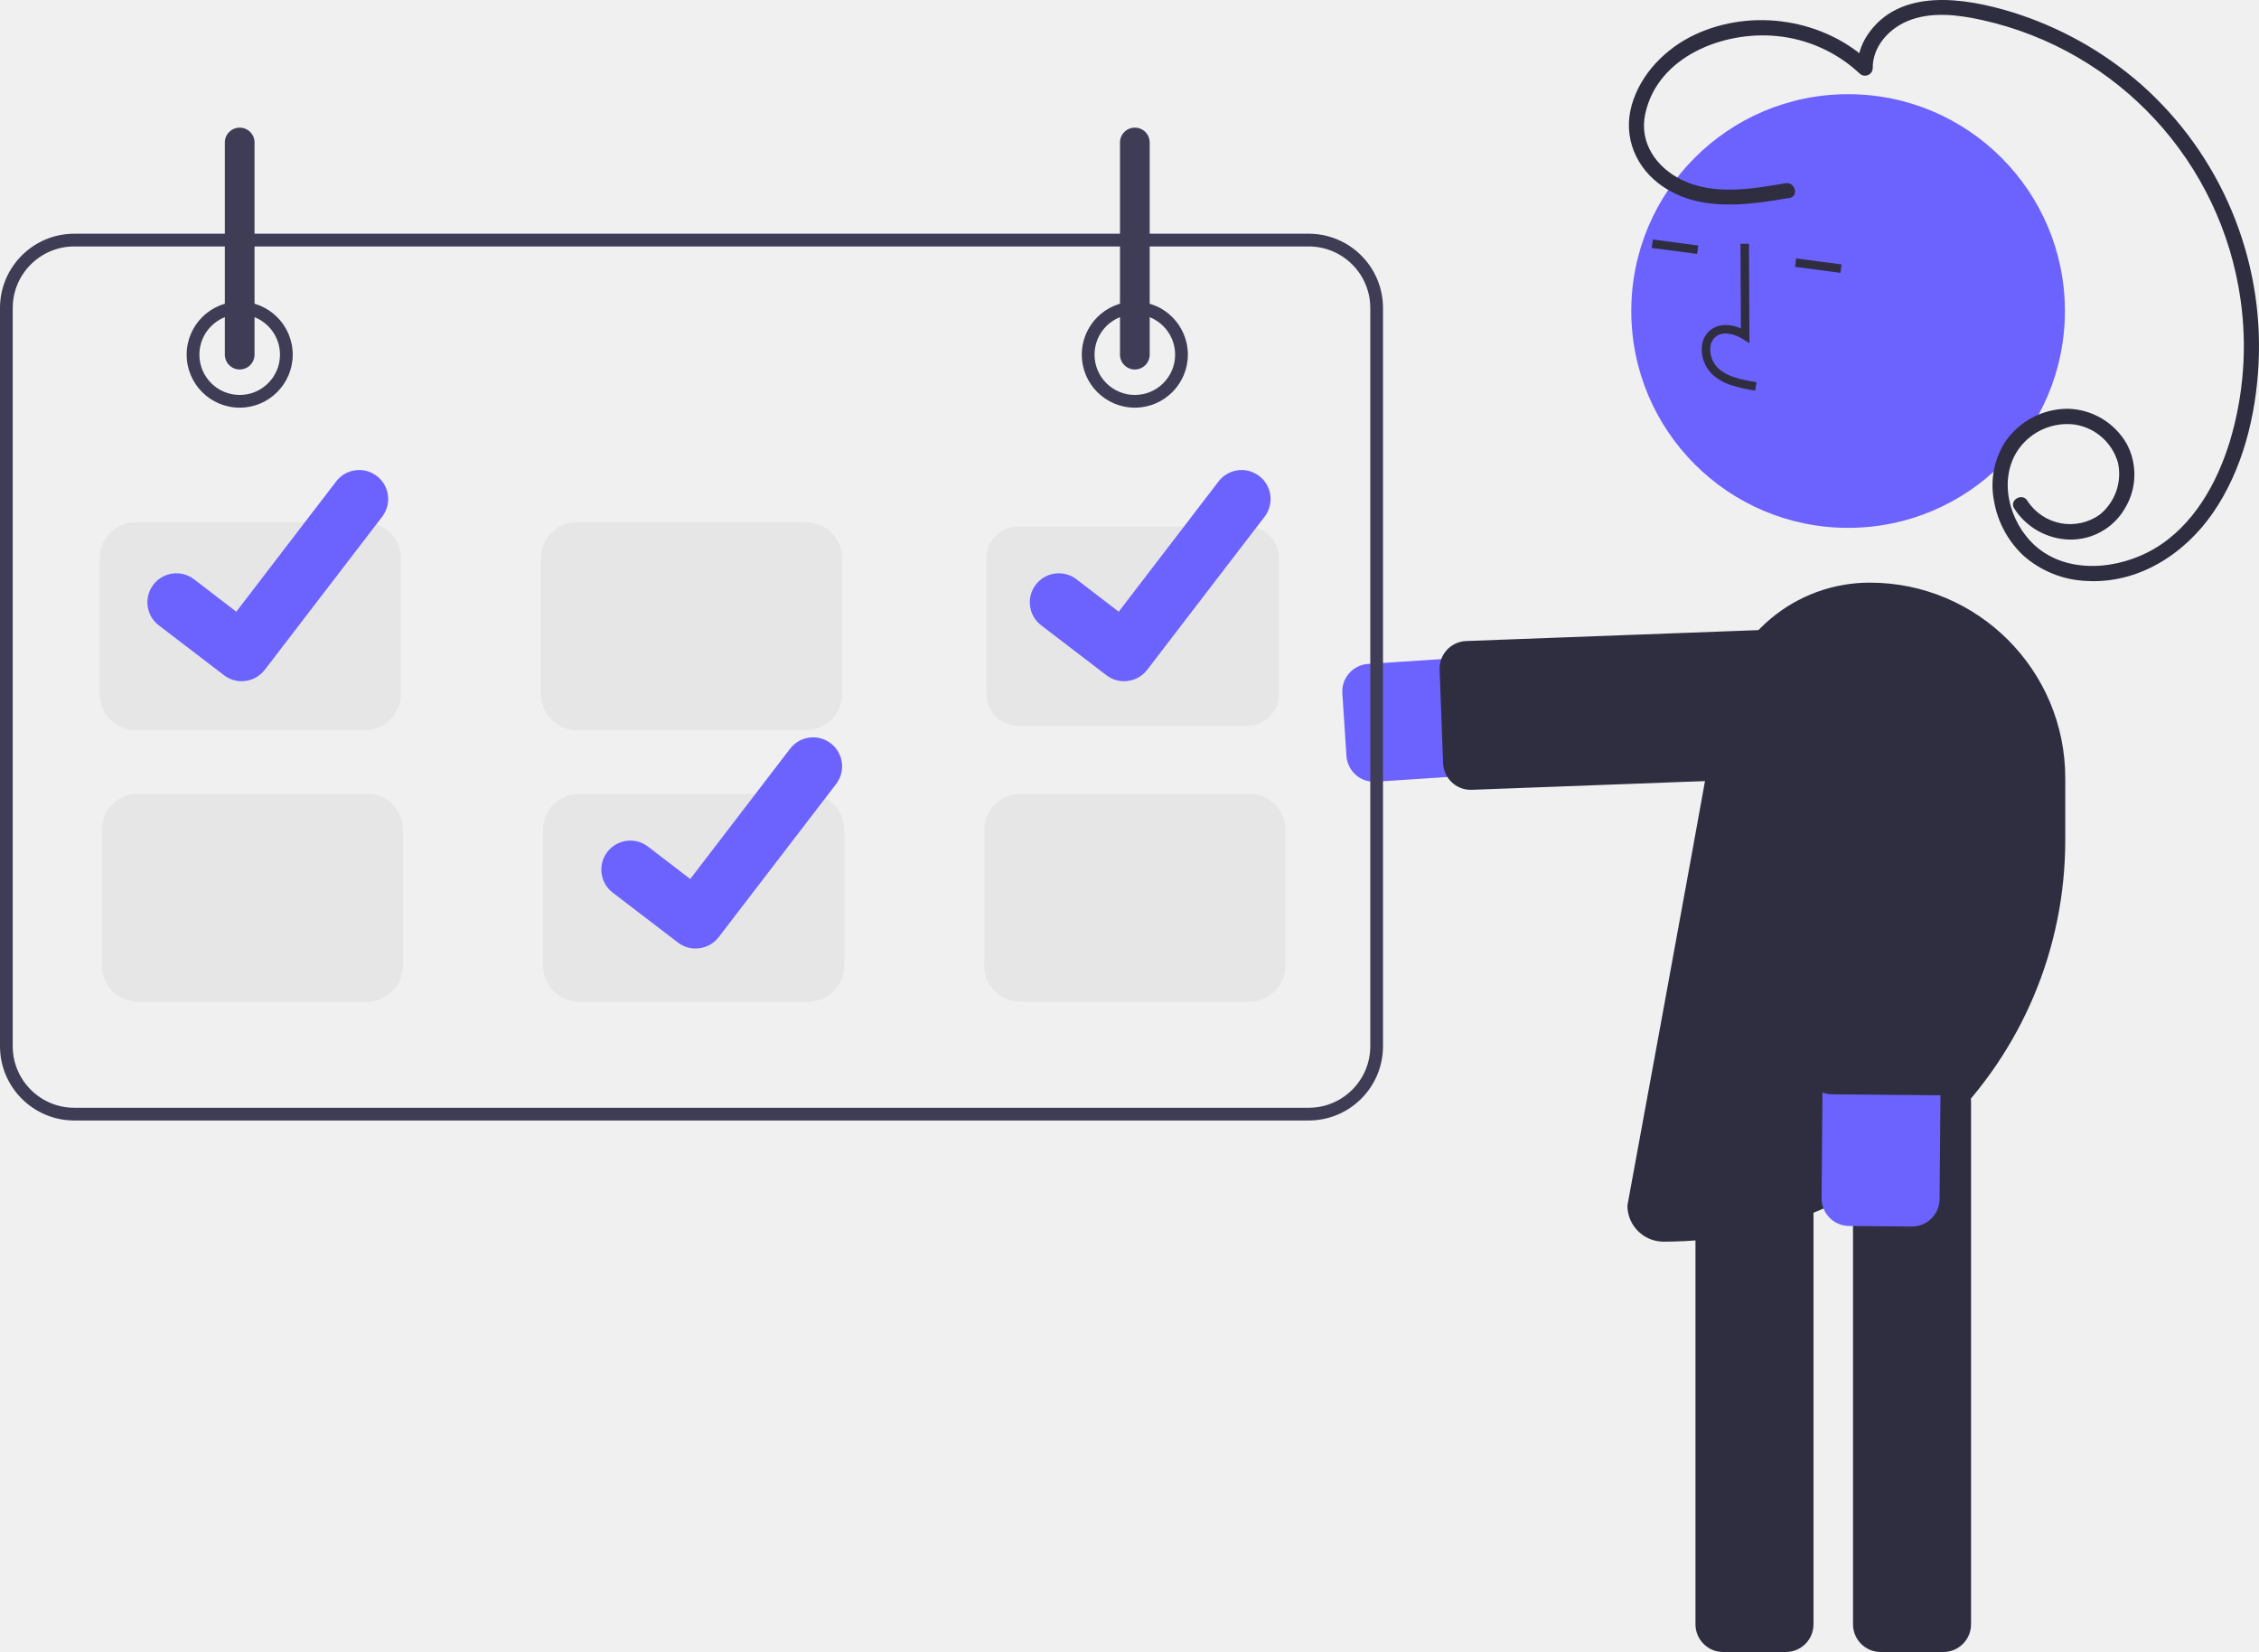
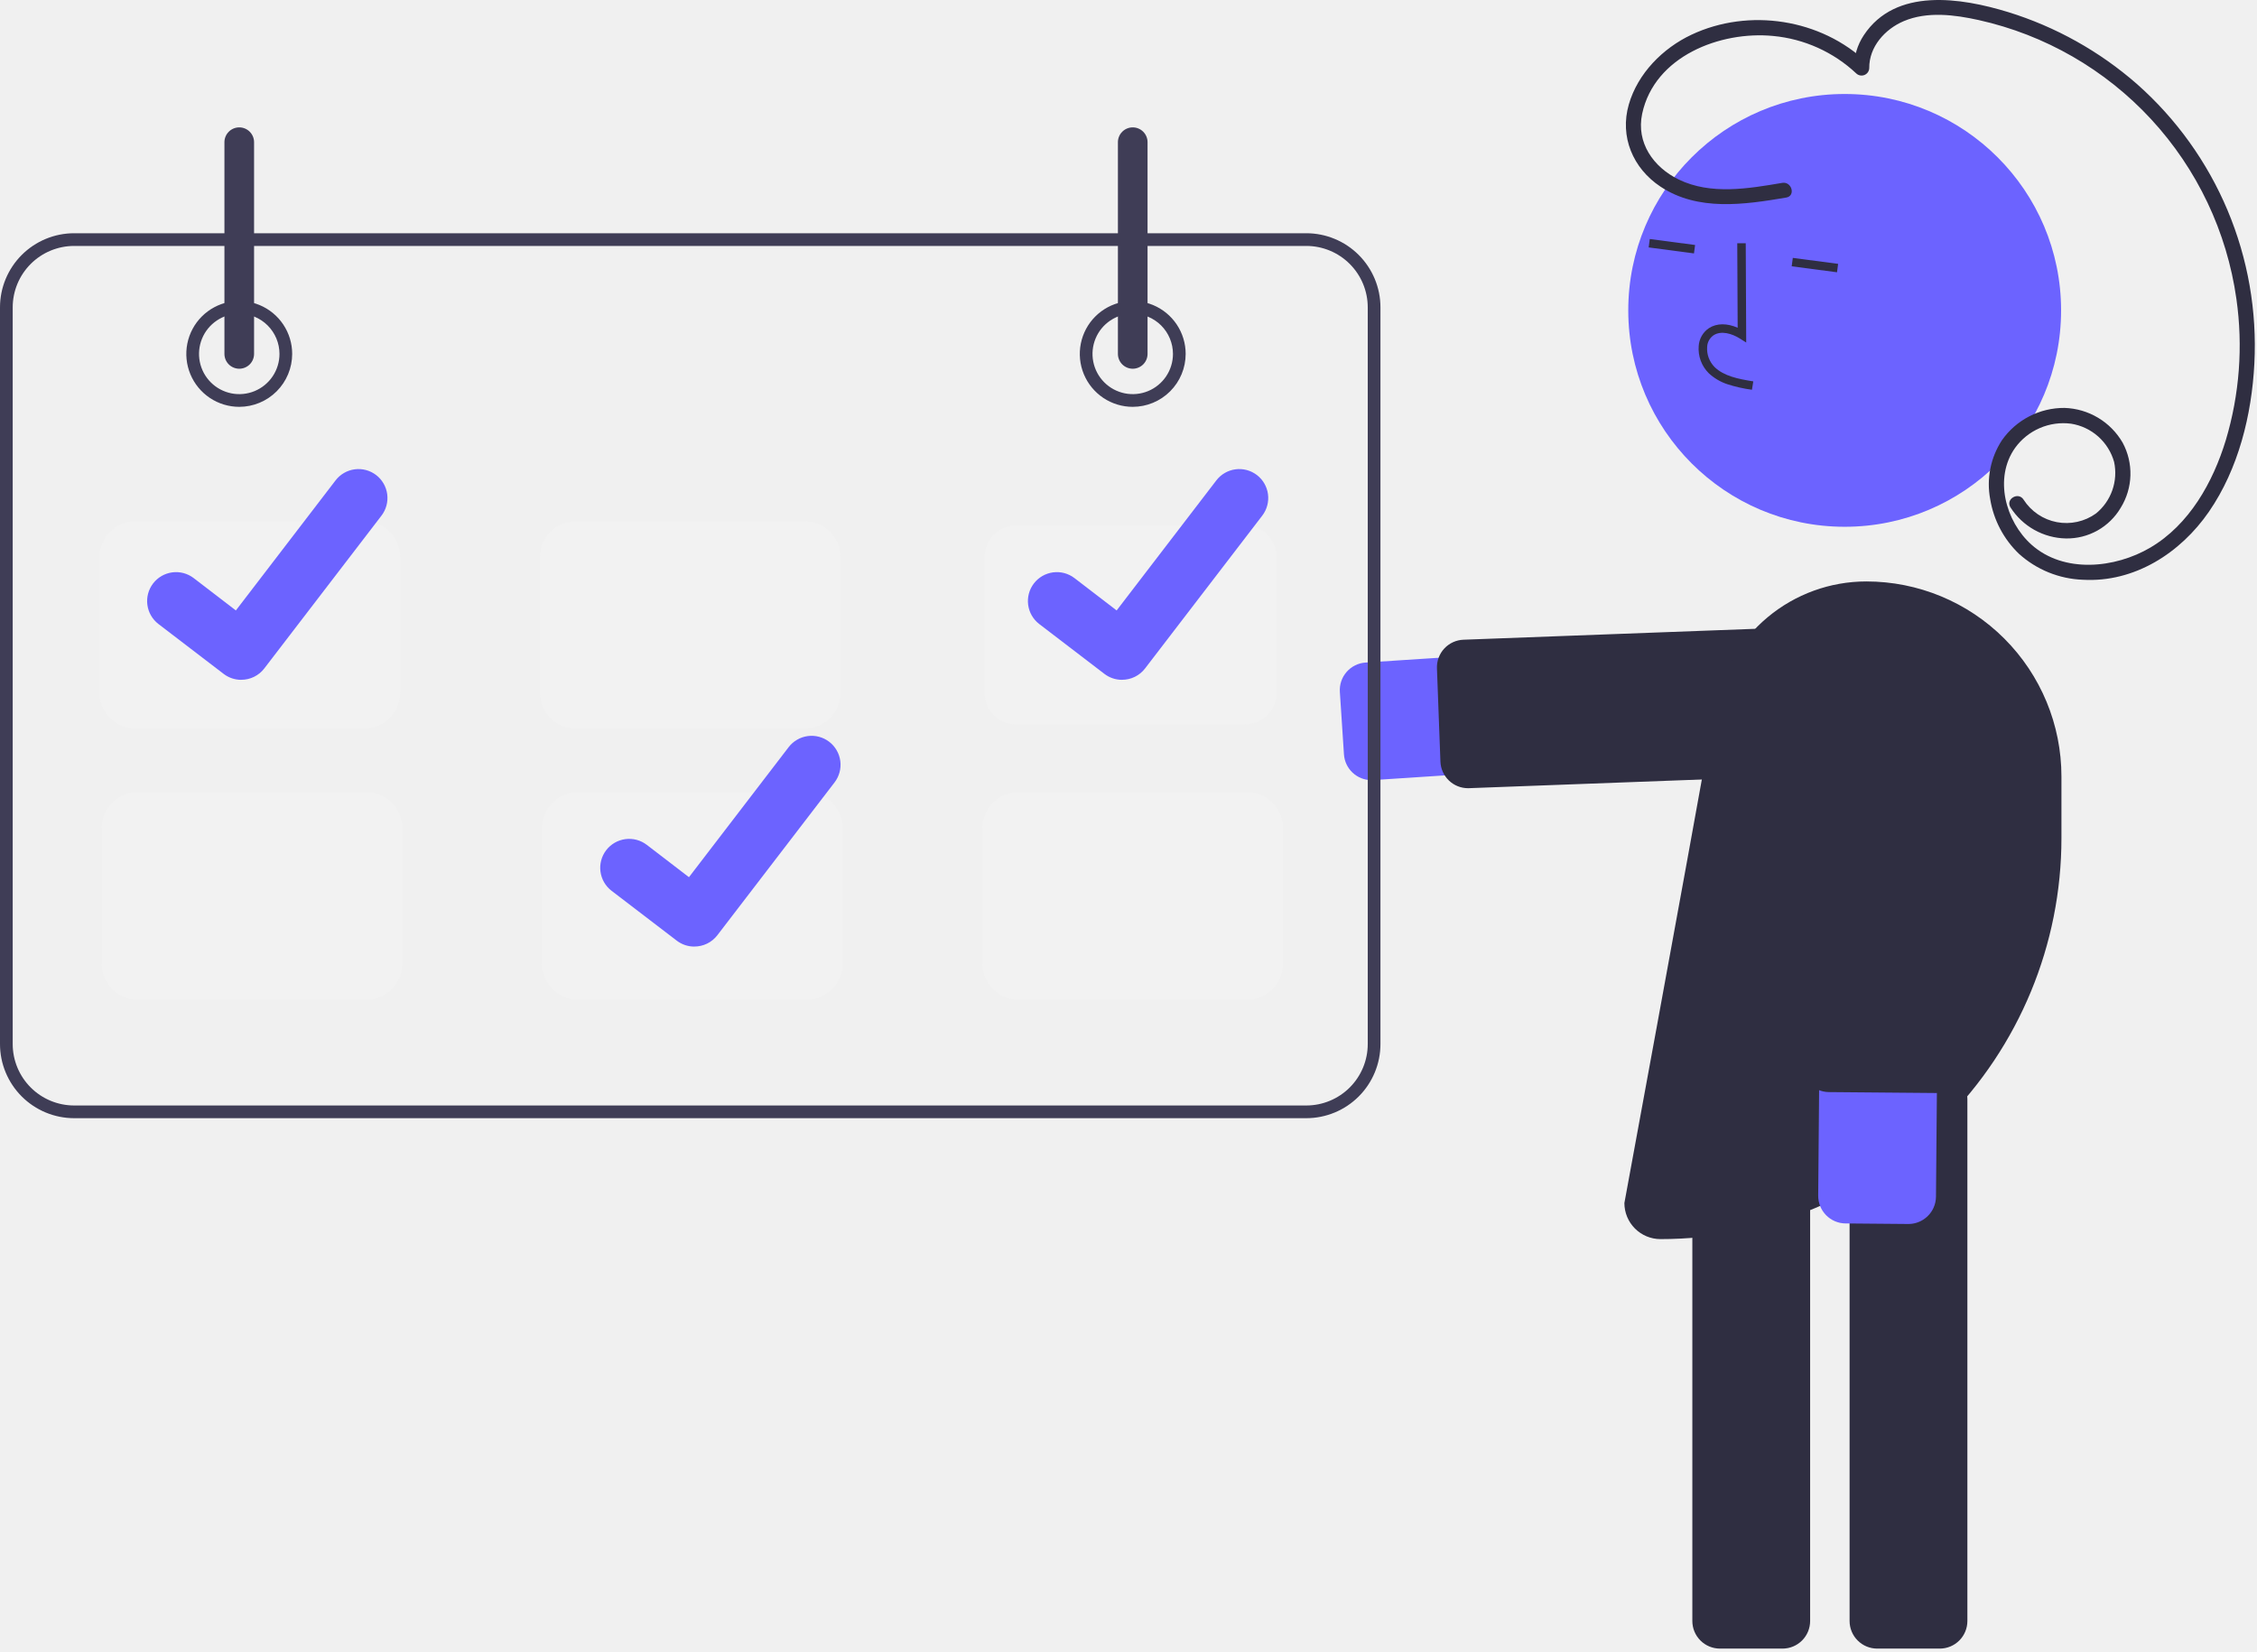
- <svg xmlns="http://www.w3.org/2000/svg" data-name="Layer 1" width="532.485" height="389.352" viewBox="0 0 532.485 389.352">
-   <path d="M657.627,439.571a6.514,6.514,0,0,1-6.49-6.088l-.967-14.759a6.514,6.514,0,0,1,6.074-6.925l115.627-7.572a13.909,13.909,0,0,1,1.818,27.758l-115.627,7.572Q657.844,439.571,657.627,439.571Z" transform="translate(-333.7574 -255.3242)" fill="#6c63ff" />
-   <path d="M680.427,441.474a6.522,6.522,0,0,1-6.506-6.271l-.824-22.044a6.513,6.513,0,0,1,6.266-6.752l95.083-3.554a6.514,6.514,0,0,1,6.752,6.266l.824,22.044a6.513,6.513,0,0,1-6.266,6.752l-95.083,3.554C680.591,441.473,680.508,441.474,680.427,441.474Z" transform="translate(-333.7574 -255.3242)" fill="#2f2e41" />
-   <path d="M791.849,644.676H777.059a6.521,6.521,0,0,1-6.513-6.513V514.893a6.521,6.521,0,0,1,6.513-6.513H791.849a6.521,6.521,0,0,1,6.513,6.513V638.162A6.521,6.521,0,0,1,791.849,644.676Z" transform="translate(-333.7574 -255.3242)" fill="#2f2e41" />
-   <path d="M754.714,644.676H739.924a6.521,6.521,0,0,1-6.513-6.513V514.893a6.521,6.521,0,0,1,6.513-6.513H754.714a6.521,6.521,0,0,1,6.513,6.513V638.162A6.521,6.521,0,0,1,754.714,644.676Z" transform="translate(-333.7574 -255.3242)" fill="#2f2e41" />
-   <circle cx="435.628" cy="73.304" r="51.106" fill="#6c63ff" />
-   <path d="M741.722,346.078a12.121,12.121,0,0,1-4.426-2.598,8.15,8.15,0,0,1-2.382-6.452,5.483,5.483,0,0,1,2.438-4.22c1.828-1.172,4.272-1.176,6.761-.079l-.094-19.951,2.004-.01.111,23.454-1.544-.971c-1.791-1.124-4.348-1.916-6.155-.757a3.521,3.521,0,0,0-1.525,2.725,6.159,6.159,0,0,0,1.771,4.811c2.213,2.114,5.442,2.775,9.124,3.366l-.318,1.979A33.031,33.031,0,0,1,741.722,346.078Z" transform="translate(-333.7574 -255.3242)" fill="#2f2e41" />
-   <rect x="727.576" y="308.073" width="2.004" height="10.794" transform="matrix(0.13093, -0.99139, 0.99139, 0.13093, -11.34164, 739.4098)" fill="#2f2e41" />
-   <rect x="761.353" y="312.532" width="2.004" height="10.794" transform="translate(13.59208 776.7722) rotate(-82.4768)" fill="#2f2e41" />
-   <path d="M725.881,547.966h-0a8.527,8.527,0,0,1-8.518-8.518s13.579-73.677,21.339-116.86a36.373,36.373,0,0,1,35.799-29.944h0a46.075,46.075,0,0,1,46.075,46.075v14.55A94.696,94.696,0,0,1,725.881,547.966Z" transform="translate(-333.7574 -255.3242)" fill="#2f2e41" />
-   <path d="M790.359,540.591a6.524,6.524,0,0,1-5.98,3.805l-14.79-.128a6.513,6.513,0,0,1-6.456-6.57l1.005-115.87a13.908,13.908,0,1,1,27.815.241l-1.004,115.87A6.477,6.477,0,0,1,790.359,540.591Z" transform="translate(-333.7574 -255.3242)" fill="#6c63ff" />
-   <path d="M796.892,509.658a6.524,6.524,0,0,1-5.98,3.805l-25.262-.219a6.521,6.521,0,0,1-6.456-6.57l.825-95.146a6.513,6.513,0,0,1,6.57-6.457l25.261.219a6.513,6.513,0,0,1,6.456,6.57l-.825,95.146A6.485,6.485,0,0,1,796.892,509.658Z" transform="translate(-333.7574 -255.3242)" fill="#2f2e41" />
-   <path d="M754.634,298.514c-7.964,1.352-16.856,2.897-24.445-.796-5.973-2.907-10.08-8.713-8.625-15.534,2.895-13.576,18.437-19.578,30.928-18.366a33.178,33.178,0,0,1,19.63,8.851,1.817,1.817,0,0,0,3.067-1.271c-.053-5.009,3.695-9.19,8.135-11.077,5.56-2.363,12.021-1.518,17.735-.254a78.747,78.747,0,0,1,60.834,65.858,77.868,77.868,0,0,1-2.501,33.35c-3.031,9.959-8.63,19.97-17.848,25.388-8.306,4.883-20.385,6.14-28.05-.71-6.14-5.487-8.907-15.745-3.87-22.844a14.063,14.063,0,0,1,13.231-5.72,12.592,12.592,0,0,1,10.157,9.034,12.349,12.349,0,0,1-4.287,12.176,11.99,11.99,0,0,1-17.088-3.262c-1.221-1.959-4.331-.156-3.103,1.814a15.92,15.92,0,0,0,13.088,7.342,14.716,14.716,0,0,0,12.954-7.255A15.359,15.359,0,0,0,835.032,359.876a16.454,16.454,0,0,0-13.716-8.213,17.884,17.884,0,0,0-14.795,7.633,19.003,19.003,0,0,0-2.769,13.935,23.056,23.056,0,0,0,6.776,12.874,23.812,23.812,0,0,0,15.102,6.142c12.185.695,23.063-6.325,29.783-16.082,6.974-10.125,10.092-22.83,10.72-34.977a82.435,82.435,0,0,0-27.725-66.017,83.769,83.769,0,0,0-30.409-16.991c-11.101-3.401-26.601-5.879-34.098,5.463a13.812,13.812,0,0,0-2.305,7.755l3.067-1.271c-10.847-10.365-27.898-12.984-41.442-6.613-6.803,3.2-12.7,9.151-14.815,16.488-2.194,7.613.979,15.085,7.485,19.402,8.855,5.876,19.837,4.249,29.698,2.575,2.275-.386,1.31-3.85-.955-3.465Z" transform="translate(-333.7574 -255.3242)" fill="#2f2e41" />
-   <path d="M642.257,519.408h-291a17.52,17.52,0,0,1-17.5-17.5v-174a17.52,17.52,0,0,1,17.5-17.5h291a17.52,17.52,0,0,1,17.5,17.5v174A17.52,17.52,0,0,1,642.257,519.408Zm-291-206a14.517,14.517,0,0,0-14.5,14.5v174a14.517,14.517,0,0,0,14.5,14.5h291a14.517,14.517,0,0,0,14.5-14.5v-174a14.517,14.517,0,0,0-14.5-14.5Z" transform="translate(-333.7574 -255.3242)" fill="#3f3d56" />
-   <path d="M390.257,351.408a12.5,12.5,0,1,1,12.5-12.5A12.514,12.514,0,0,1,390.257,351.408Zm0-22a9.5,9.5,0,1,0,9.5,9.5A9.511,9.511,0,0,0,390.257,329.408Z" transform="translate(-333.7574 -255.3242)" fill="#3f3d56" />
-   <path d="M601.257,351.408a12.5,12.5,0,1,1,12.5-12.5A12.514,12.514,0,0,1,601.257,351.408Zm0-22a9.5,9.5,0,1,0,9.5,9.5A9.511,9.511,0,0,0,601.257,329.408Z" transform="translate(-333.7574 -255.3242)" fill="#3f3d56" />
-   <path d="M419.757,427.408h-54a8.51,8.51,0,0,1-8.5-8.5v-32a8.51,8.51,0,0,1,8.5-8.5h54a8.51,8.51,0,0,1,8.5,8.5v32A8.51,8.51,0,0,1,419.757,427.408Z" transform="translate(-333.7574 -255.3242)" fill="#e6e6e6" />
-   <path d="M523.757,427.408h-54a8.51,8.51,0,0,1-8.5-8.5v-32a8.51,8.51,0,0,1,8.5-8.5h54a8.51,8.51,0,0,1,8.5,8.5v32A8.51,8.51,0,0,1,523.757,427.408Z" transform="translate(-333.7574 -255.3242)" fill="#e6e6e6" />
-   <path d="M573.757,379.408a7.508,7.508,0,0,0-7.5,7.5v32a7.508,7.508,0,0,0,7.5,7.5h54a7.508,7.508,0,0,0,7.5-7.5v-32a7.508,7.508,0,0,0-7.5-7.5Z" transform="translate(-333.7574 -255.3242)" fill="#e6e6e6" />
-   <path d="M420.257,491.408h-54a8.51,8.51,0,0,1-8.5-8.5v-32a8.51,8.51,0,0,1,8.5-8.5h54a8.51,8.51,0,0,1,8.5,8.5v32A8.51,8.51,0,0,1,420.257,491.408Z" transform="translate(-333.7574 -255.3242)" fill="#e6e6e6" />
-   <path d="M524.257,491.408h-54a8.51,8.51,0,0,1-8.5-8.5v-32a8.51,8.51,0,0,1,8.5-8.5h54a8.51,8.51,0,0,1,8.5,8.5v32A8.51,8.51,0,0,1,524.257,491.408Z" transform="translate(-333.7574 -255.3242)" fill="#e6e6e6" />
-   <path d="M628.257,491.408h-54a8.51,8.51,0,0,1-8.5-8.5v-32a8.51,8.51,0,0,1,8.5-8.5h54a8.51,8.51,0,0,1,8.5,8.5v32A8.51,8.51,0,0,1,628.257,491.408Z" transform="translate(-333.7574 -255.3242)" fill="#e6e6e6" />
-   <path d="M390.257,342.408a3.504,3.504,0,0,1-3.5-3.5v-50a3.5,3.5,0,0,1,7,0v50A3.504,3.504,0,0,1,390.257,342.408Z" transform="translate(-333.7574 -255.3242)" fill="#3f3d56" />
-   <path d="M601.257,342.408a3.504,3.504,0,0,1-3.5-3.5v-50a3.5,3.5,0,0,1,7,0v50A3.504,3.504,0,0,1,601.257,342.408Z" transform="translate(-333.7574 -255.3242)" fill="#3f3d56" />
-   <path id="b5e0804e-c461-433c-b77b-73087ef71cb0-77" data-name="Path 395" d="M390.716,415.879a6.788,6.788,0,0,1-4.084-1.357l-.073-.055-15.381-11.766a6.835,6.835,0,0,1,8.317-10.849l9.962,7.64L413,368.779a6.832,6.832,0,0,1,9.579-1.265l.002.001-.146.203.15-.203a6.84,6.84,0,0,1,1.264,9.581l-27.69,36.109a6.836,6.836,0,0,1-5.437,2.666Z" transform="translate(-333.7574 -255.3242)" fill="#6c63ff" />
-   <path id="b3a0cc8c-ec19-4bca-9f18-6cf478ced8d1-78" data-name="Path 395" d="M497.716,478.879a6.788,6.788,0,0,1-4.084-1.357l-.073-.055-15.381-11.766a6.835,6.835,0,0,1,8.317-10.849l9.962,7.64L520,431.779a6.832,6.832,0,0,1,9.579-1.265l.002.001-.146.203.15-.203a6.84,6.84,0,0,1,1.264,9.581l-27.69,36.109a6.836,6.836,0,0,1-5.437,2.666Z" transform="translate(-333.7574 -255.3242)" fill="#6c63ff" />
-   <path id="b29a902b-cd84-4f58-97ad-17c408cf2b06-79" data-name="Path 395" d="M598.716,415.879a6.788,6.788,0,0,1-4.084-1.357l-.073-.055-15.381-11.766a6.835,6.835,0,0,1,8.317-10.849l9.962,7.64L621,368.779a6.832,6.832,0,0,1,9.579-1.265l.002.001-.146.203.15-.203a6.84,6.84,0,0,1,1.264,9.581l-27.69,36.109a6.836,6.836,0,0,1-5.437,2.666Z" transform="translate(-333.7574 -255.3242)" fill="#6c63ff" />
+ <svg xmlns="http://www.w3.org/2000/svg" width="533" height="390" viewBox="0 0 533 390" fill="none">
+   <g clip-path="url(#clip0_388_8)">
+     <path d="M323.87 184.247C322.218 184.245 320.628 183.615 319.423 182.484C318.218 181.354 317.488 179.808 317.38 178.16L316.413 163.401C316.3 161.677 316.877 159.979 318.016 158.68C319.155 157.382 320.763 156.588 322.487 156.475L438.114 148.903C441.793 148.665 445.417 149.897 448.188 152.33C450.959 154.762 452.651 158.195 452.892 161.874C453.133 165.553 451.903 169.178 449.473 171.95C447.043 174.723 443.611 176.418 439.932 176.661L324.305 184.233C324.16 184.242 324.014 184.247 323.87 184.247Z" fill="#6C63FF" />
+     <path d="M346.67 186.15C344.985 186.147 343.367 185.493 342.155 184.324C340.942 183.155 340.228 181.562 340.163 179.879L339.34 157.836C339.308 156.981 339.444 156.128 339.742 155.326C340.04 154.524 340.492 153.789 341.074 153.162C341.656 152.535 342.356 152.029 343.133 151.672C343.911 151.316 344.751 151.116 345.605 151.084L440.689 147.53C442.415 147.466 444.096 148.09 445.362 149.265C446.629 150.44 447.376 152.07 447.441 153.796L448.265 175.84C448.297 176.695 448.16 177.547 447.862 178.349C447.565 179.151 447.112 179.887 446.53 180.513C445.948 181.14 445.249 181.647 444.471 182.003C443.694 182.36 442.854 182.56 441.999 182.592L346.916 186.145C346.834 186.149 346.751 186.15 346.67 186.15Z" fill="#2F2E41" />
+     <path d="M458.092 389.352H443.301C441.574 389.35 439.919 388.663 438.698 387.442C437.477 386.221 436.79 384.565 436.788 382.838V259.569C436.79 257.842 437.477 256.186 438.698 254.965C439.919 253.744 441.574 253.057 443.301 253.055H458.092C459.819 253.057 461.474 253.744 462.695 254.965C463.916 256.186 464.603 257.842 464.605 259.569V382.838C464.603 384.565 463.916 386.221 462.695 387.442C461.474 388.663 459.819 389.35 458.092 389.352Z" fill="#2F2E41" />
+     <path d="M420.957 389.352H406.167C404.44 389.35 402.784 388.663 401.563 387.442C400.342 386.221 399.655 384.565 399.653 382.838V259.569C399.655 257.842 400.342 256.186 401.563 254.965C402.784 253.744 404.44 253.057 406.167 253.055H420.957C422.684 253.057 424.339 253.744 425.561 254.965C426.782 256.186 427.469 257.842 427.47 259.569V382.838C427.469 384.565 426.782 386.221 425.561 387.442C424.339 388.663 422.684 389.35 420.957 389.352Z" fill="#2F2E41" />
+     <path d="M435.628 124.41C463.853 124.41 486.734 101.529 486.734 73.305C486.734 45.08 463.853 22.199 435.628 22.199C407.403 22.199 384.522 45.08 384.522 73.305C384.522 101.529 407.403 124.41 435.628 124.41Z" fill="#6C63FF" />
+     <path d="M407.965 90.754C406.321 90.214 404.812 89.328 403.539 88.156C402.695 87.319 402.045 86.308 401.634 85.193C401.222 84.079 401.059 82.888 401.156 81.703C401.21 80.86 401.458 80.04 401.881 79.308C402.304 78.576 402.89 77.951 403.594 77.484C405.422 76.311 407.866 76.308 410.355 77.404L410.26 57.453L412.264 57.444L412.375 80.898L410.831 79.927C409.04 78.803 406.483 78.011 404.676 79.171C404.23 79.477 403.86 79.882 403.595 80.355C403.331 80.827 403.179 81.354 403.152 81.895C403.084 82.777 403.207 83.663 403.513 84.494C403.819 85.324 404.3 86.078 404.923 86.706C407.136 88.82 410.365 89.481 414.047 90.072L413.729 92.05C411.773 91.791 409.844 91.357 407.965 90.754Z" fill="#2F2E41" />
+     <path d="M389.602 56.448L389.34 58.434L400.041 59.847L400.303 57.861L389.602 56.448Z" fill="#2F2E41" />
+     <path d="M423.379 60.905L423.116 62.892L433.817 64.305L434.08 62.318L423.379 60.905Z" fill="#2F2E41" />
+     <path d="M392.123 292.642C389.865 292.64 387.7 291.741 386.103 290.145C384.506 288.548 383.608 286.383 383.606 284.125C383.606 284.125 397.185 210.447 404.945 167.264C406.453 158.867 410.865 151.267 417.409 145.794C423.953 140.32 432.213 137.321 440.744 137.321C452.964 137.321 464.683 142.175 473.324 150.816C481.965 159.457 486.819 171.176 486.819 183.396V197.946C486.819 223.061 476.843 247.147 459.084 264.906C441.325 282.665 417.238 292.642 392.123 292.642Z" fill="#2F2E41" />
+     <path d="M456.601 285.267C456.077 286.41 455.234 287.377 454.173 288.052C453.112 288.727 451.879 289.081 450.621 289.072L435.831 288.943C434.976 288.936 434.131 288.76 433.343 288.426C432.556 288.092 431.842 287.606 431.242 286.996C430.643 286.386 430.169 285.663 429.849 284.87C429.529 284.077 429.368 283.229 429.375 282.373L430.38 166.503C430.394 164.676 430.769 162.87 431.482 161.188C432.195 159.506 433.233 157.98 434.536 156.699C435.838 155.418 437.381 154.406 439.075 153.722C440.769 153.037 442.581 152.693 444.408 152.708C446.235 152.724 448.041 153.1 449.723 153.814C451.405 154.528 452.929 155.566 454.21 156.87C455.49 158.173 456.501 159.716 457.185 161.411C457.869 163.105 458.212 164.918 458.195 166.745L457.191 282.615C457.184 283.53 456.983 284.434 456.601 285.267Z" fill="#6C63FF" />
+     <path d="M463.135 254.334C462.611 255.477 461.768 256.445 460.707 257.12C459.646 257.795 458.412 258.149 457.155 258.139L431.893 257.92C430.166 257.903 428.517 257.202 427.307 255.97C426.096 254.739 425.424 253.077 425.437 251.35L426.262 156.204C426.269 155.349 426.445 154.503 426.779 153.716C427.113 152.929 427.599 152.215 428.209 151.615C428.819 151.016 429.542 150.542 430.335 150.222C431.128 149.901 431.976 149.74 432.831 149.748L458.093 149.966C458.948 149.974 459.794 150.15 460.581 150.484C461.368 150.818 462.082 151.304 462.682 151.914C463.281 152.524 463.755 153.246 464.075 154.039C464.396 154.832 464.557 155.681 464.549 156.536L463.725 251.682C463.717 252.598 463.517 253.502 463.135 254.334Z" fill="#2F2E41" />
+     <path d="M420.877 43.19C412.913 44.542 404.021 46.087 396.432 42.394C390.459 39.487 386.352 33.682 387.807 26.86C390.702 13.284 406.244 7.282 418.735 8.494C426.08 9.179 432.987 12.294 438.365 17.345C438.62 17.586 438.939 17.749 439.285 17.813C439.63 17.877 439.986 17.839 440.311 17.705C440.635 17.57 440.914 17.345 441.113 17.055C441.312 16.766 441.423 16.425 441.432 16.074C441.379 11.065 445.127 6.884 449.568 4.997C455.128 2.635 461.588 3.479 467.302 4.743C482.937 8.23 497.137 16.403 508.007 28.17C518.876 39.937 525.898 54.739 528.136 70.601C529.728 81.768 528.874 93.147 525.635 103.952C522.604 113.911 517.005 123.921 507.787 129.34C499.48 134.223 487.402 135.48 479.737 128.63C473.597 123.142 470.83 112.884 475.867 105.785C477.351 103.727 479.365 102.108 481.694 101.101C484.023 100.094 486.582 99.736 489.098 100.065C491.478 100.441 493.7 101.492 495.501 103.093C497.301 104.695 498.604 106.779 499.256 109.098C499.734 111.326 499.586 113.642 498.829 115.791C498.073 117.94 496.737 119.838 494.968 121.274C493.647 122.224 492.145 122.894 490.556 123.245C488.967 123.596 487.322 123.62 485.724 123.314C484.125 123.009 482.605 122.382 481.257 121.47C479.908 120.558 478.76 119.382 477.881 118.012C476.66 116.053 473.55 117.855 474.778 119.826C476.188 122.031 478.12 123.855 480.403 125.136C482.686 126.416 485.249 127.114 487.866 127.167C490.475 127.215 493.049 126.568 495.325 125.294C497.601 124.019 499.498 122.162 500.82 119.913C502.238 117.618 503.027 114.99 503.107 112.293C503.186 109.597 502.555 106.927 501.275 104.552C499.875 102.13 497.881 100.105 495.481 98.668C493.081 97.231 490.355 96.429 487.559 96.339C484.659 96.316 481.797 96.999 479.219 98.329C476.642 99.659 474.426 101.595 472.764 103.972C470.074 108.084 469.082 113.078 469.996 117.906C470.805 122.816 473.182 127.333 476.771 130.781C480.925 134.541 486.273 136.716 491.873 136.923C504.058 137.618 514.935 130.598 521.656 120.841C528.629 110.716 531.748 98.01 532.376 85.863C533.016 73.483 530.856 61.117 526.056 49.687C521.255 38.257 513.939 28.057 504.651 19.846C495.817 12.114 485.457 6.326 474.242 2.856C463.141 -0.545 447.641 -3.024 440.144 8.319C438.619 10.616 437.816 13.317 437.838 16.074L440.906 14.803C430.059 4.439 413.008 1.819 399.464 8.191C392.661 11.391 386.764 17.341 384.649 24.678C382.455 32.291 385.628 39.763 392.135 44.08C400.99 49.956 411.971 48.329 421.832 46.655C424.107 46.269 423.143 42.805 420.877 43.19Z" fill="#2F2E41" />
+     <path d="M308.5 264.084H17.5C12.86 264.078 8.412 262.233 5.131 258.952C1.851 255.671 0.005 251.223 0 246.584V72.584C0.005 67.944 1.851 63.496 5.131 60.215C8.412 56.934 12.86 55.089 17.5 55.084H308.5C313.14 55.089 317.588 56.934 320.869 60.215C324.149 63.496 325.995 67.944 326 72.584V246.584C325.995 251.223 324.149 255.671 320.869 258.952C317.588 262.233 313.14 264.078 308.5 264.084ZM17.5 58.084C13.656 58.088 9.97 59.617 7.252 62.335C4.534 65.054 3.004 68.739 3 72.584V246.584C3.004 250.428 4.534 254.113 7.252 256.832C9.97 259.55 13.656 261.079 17.5 261.084H308.5C312.344 261.079 316.03 259.55 318.748 256.832C321.466 254.113 322.996 250.428 323 246.584V72.584C322.996 68.739 321.466 65.054 318.748 62.335C316.03 59.617 312.344 58.088 308.5 58.084H17.5Z" fill="#3F3D56" />
+     <path d="M56.5 96.084C54.028 96.084 51.611 95.35 49.555 93.977C47.5 92.603 45.898 90.651 44.952 88.367C44.005 86.083 43.758 83.57 44.24 81.145C44.722 78.72 45.913 76.493 47.661 74.745C49.409 72.997 51.637 71.806 54.061 71.324C56.486 70.841 58.999 71.089 61.284 72.035C63.568 72.981 65.52 74.583 66.893 76.639C68.267 78.695 69 81.111 69 83.584C68.996 86.898 67.678 90.075 65.335 92.418C62.991 94.762 59.814 96.08 56.5 96.084ZM56.5 74.084C54.621 74.084 52.784 74.641 51.222 75.685C49.66 76.728 48.442 78.212 47.723 79.948C47.004 81.684 46.816 83.594 47.182 85.437C47.549 87.28 48.454 88.972 49.782 90.301C51.111 91.63 52.804 92.534 54.647 92.901C56.489 93.268 58.4 93.079 60.136 92.361C61.871 91.641 63.355 90.424 64.399 88.862C65.443 87.299 66 85.463 66 83.584C65.997 81.065 64.995 78.65 63.214 76.869C61.433 75.088 59.019 74.087 56.5 74.084Z" fill="#3F3D56" />
+     <path d="M267.5 96.084C265.028 96.084 262.611 95.35 260.555 93.977C258.5 92.603 256.898 90.651 255.951 88.367C255.005 86.083 254.758 83.57 255.24 81.145C255.723 78.72 256.913 76.493 258.661 74.745C260.409 72.997 262.637 71.806 265.061 71.324C267.486 70.841 269.999 71.089 272.284 72.035C274.568 72.981 276.52 74.583 277.893 76.639C279.267 78.695 280 81.111 280 83.584C279.996 86.898 278.678 90.075 276.335 92.418C273.991 94.762 270.814 96.08 267.5 96.084ZM267.5 74.084C265.621 74.084 263.784 74.641 262.222 75.685C260.66 76.728 259.442 78.212 258.723 79.948C258.004 81.684 257.816 83.594 258.183 85.437C258.549 87.28 259.454 88.972 260.782 90.301C262.111 91.63 263.804 92.534 265.647 92.901C267.489 93.268 269.4 93.079 271.136 92.361C272.871 91.641 274.355 90.424 275.399 88.862C276.443 87.299 277 85.463 277 83.584C276.997 81.065 275.995 78.65 274.214 76.869C272.433 75.088 270.019 74.087 267.5 74.084Z" fill="#3F3D56" />
+     <path d="M86 172.084H32C29.747 172.081 27.586 171.185 25.993 169.591C24.399 167.998 23.503 165.837 23.5 163.584V131.584C23.503 129.33 24.399 127.17 25.993 125.576C27.586 123.983 29.747 123.086 32 123.084H86C88.254 123.086 90.414 123.983 92.007 125.576C93.601 127.17 94.497 129.33 94.5 131.584V163.584C94.497 165.837 93.601 167.998 92.007 169.591C90.414 171.185 88.254 172.081 86 172.084Z" fill="#F2F2F2" />
+     <path d="M190 172.084H136C133.746 172.081 131.586 171.185 129.993 169.591C128.399 167.998 127.503 165.837 127.5 163.584V131.584C127.503 129.33 128.399 127.17 129.993 125.576C131.586 123.983 133.746 123.086 136 123.084H190C192.254 123.086 194.414 123.983 196.007 125.576C197.601 127.17 198.497 129.33 198.5 131.584V163.584C198.497 165.837 197.601 167.998 196.007 169.591C194.414 171.185 192.254 172.081 190 172.084Z" fill="#F2F2F2" />
+     <path d="M240 124.084C238.012 124.086 236.105 124.877 234.699 126.283C233.293 127.689 232.502 129.595 232.5 131.584V163.584C232.502 165.572 233.293 167.478 234.699 168.885C236.105 170.291 238.012 171.081 240 171.084H294C295.988 171.081 297.895 170.291 299.301 168.885C300.707 167.478 301.498 165.572 301.5 163.584V131.584C301.498 129.595 300.707 127.689 299.301 126.283C297.895 124.877 295.988 124.086 294 124.084H240Z" fill="#F2F2F2" />
+     <path d="M86.5 236.084H32.5C30.247 236.081 28.086 235.185 26.493 233.591C24.899 231.998 24.003 229.837 24 227.584V195.584C24.003 193.33 24.899 191.17 26.493 189.576C28.086 187.983 30.247 187.086 32.5 187.084H86.5C88.754 187.086 90.914 187.983 92.507 189.576C94.101 191.17 94.997 193.33 95 195.584V227.584C94.997 229.837 94.101 231.998 92.507 233.591C90.914 235.185 88.754 236.081 86.5 236.084Z" fill="#F2F2F2" />
+     <path d="M190.5 236.084H136.5C134.246 236.081 132.086 235.185 130.493 233.591C128.899 231.998 128.003 229.837 128 227.584V195.584C128.003 193.33 128.899 191.17 130.493 189.576C132.086 187.983 134.246 187.086 136.5 187.084H190.5C192.754 187.086 194.914 187.983 196.507 189.576C198.101 191.17 198.997 193.33 199 195.584V227.584C198.997 229.837 198.101 231.998 196.507 233.591C194.914 235.185 192.754 236.081 190.5 236.084Z" fill="#F2F2F2" />
+     <path d="M294.5 236.084H240.5C238.246 236.081 236.086 235.185 234.493 233.591C232.899 231.998 232.003 229.837 232 227.584V195.584C232.003 193.33 232.899 191.17 234.493 189.576C236.086 187.983 238.246 187.086 240.5 187.084H294.5C296.754 187.086 298.914 187.983 300.507 189.576C302.101 191.17 302.997 193.33 303 195.584V227.584C302.997 229.837 302.101 231.998 300.507 233.591C298.914 235.185 296.754 236.081 294.5 236.084Z" fill="#F2F2F2" />
+     <path d="M56.5 87.084C55.572 87.082 54.682 86.713 54.026 86.057C53.37 85.401 53.001 84.511 53 83.584V33.584C53 32.655 53.369 31.765 54.025 31.109C54.681 30.452 55.572 30.084 56.5 30.084C57.428 30.084 58.319 30.452 58.975 31.109C59.631 31.765 60 32.655 60 33.584V83.584C59.999 84.511 59.63 85.401 58.974 86.057C58.318 86.713 57.428 87.082 56.5 87.084Z" fill="#3F3D56" />
+     <path d="M267.5 87.084C266.572 87.082 265.683 86.713 265.026 86.057C264.37 85.401 264.001 84.511 264 83.584V33.584C264 32.655 264.369 31.765 265.025 31.109C265.682 30.452 266.572 30.084 267.5 30.084C268.428 30.084 269.318 30.452 269.975 31.109C270.631 31.765 271 32.655 271 33.584V83.584C270.999 84.511 270.63 85.401 269.974 86.057C269.317 86.713 268.428 87.082 267.5 87.084Z" fill="#3F3D56" />
+     <path d="M56.959 160.555C55.486 160.557 54.053 160.081 52.875 159.198L52.802 159.143L37.421 147.377C35.983 146.274 35.041 144.645 34.804 142.848C34.566 141.051 35.053 139.233 36.156 137.794C37.258 136.356 38.888 135.414 40.685 135.177C42.482 134.939 44.3 135.425 45.739 136.528L55.701 144.168L79.243 113.455C79.788 112.743 80.469 112.146 81.246 111.697C82.023 111.248 82.88 110.956 83.77 110.839C84.659 110.721 85.563 110.78 86.43 111.012C87.297 111.244 88.109 111.644 88.822 112.19L88.823 112.191L88.677 112.394L88.828 112.191C90.264 113.296 91.204 114.924 91.441 116.721C91.678 118.517 91.192 120.334 90.091 121.772L62.401 157.881C61.761 158.713 60.937 159.386 59.994 159.849C59.051 160.311 58.015 160.55 56.965 160.547L56.959 160.555Z" fill="#6C63FF" />
+     <path d="M163.959 223.555C162.486 223.557 161.053 223.081 159.875 222.198L159.802 222.143L144.421 210.377C142.983 209.274 142.041 207.645 141.804 205.848C141.566 204.051 142.053 202.233 143.156 200.794C144.258 199.356 145.888 198.414 147.685 198.177C149.482 197.939 151.3 198.425 152.739 199.528L162.701 207.168L186.243 176.455C186.788 175.743 187.469 175.146 188.246 174.697C189.023 174.248 189.881 173.956 190.77 173.839C191.659 173.721 192.563 173.78 193.43 174.012C194.297 174.244 195.109 174.644 195.822 175.19L195.824 175.191L195.677 175.394L195.827 175.191C197.264 176.296 198.204 177.924 198.441 179.721C198.678 181.517 198.192 183.334 197.091 184.772L169.401 220.881C168.761 221.713 167.937 222.386 166.994 222.849C166.051 223.311 165.015 223.55 163.965 223.547L163.959 223.555Z" fill="#6C63FF" />
+     <path d="M264.959 160.555C263.486 160.557 262.053 160.081 260.875 159.198L260.802 159.143L245.421 147.377C243.983 146.274 243.041 144.645 242.804 142.848C242.566 141.051 243.053 139.233 244.156 137.794C245.258 136.356 246.888 135.414 248.685 135.177C250.482 134.939 252.3 135.425 253.739 136.528L263.701 144.168L287.243 113.455C287.788 112.743 288.469 112.146 289.246 111.697C290.023 111.248 290.881 110.956 291.77 110.839C292.659 110.721 293.563 110.78 294.43 111.012C295.297 111.244 296.109 111.644 296.822 112.19L296.824 112.191L296.677 112.394L296.827 112.191C298.264 113.296 299.204 114.924 299.441 116.721C299.678 118.517 299.192 120.334 298.091 121.772L270.401 157.881C269.761 158.713 268.937 159.386 267.994 159.849C267.051 160.311 266.015 160.55 264.965 160.547L264.959 160.555Z" fill="#6C63FF" />
+   </g>
+   <defs>
+     <clipPath id="clip0_388_8">
+       <rect width="532.485" height="389.352" fill="white" />
+     </clipPath>
+   </defs>
</svg>
